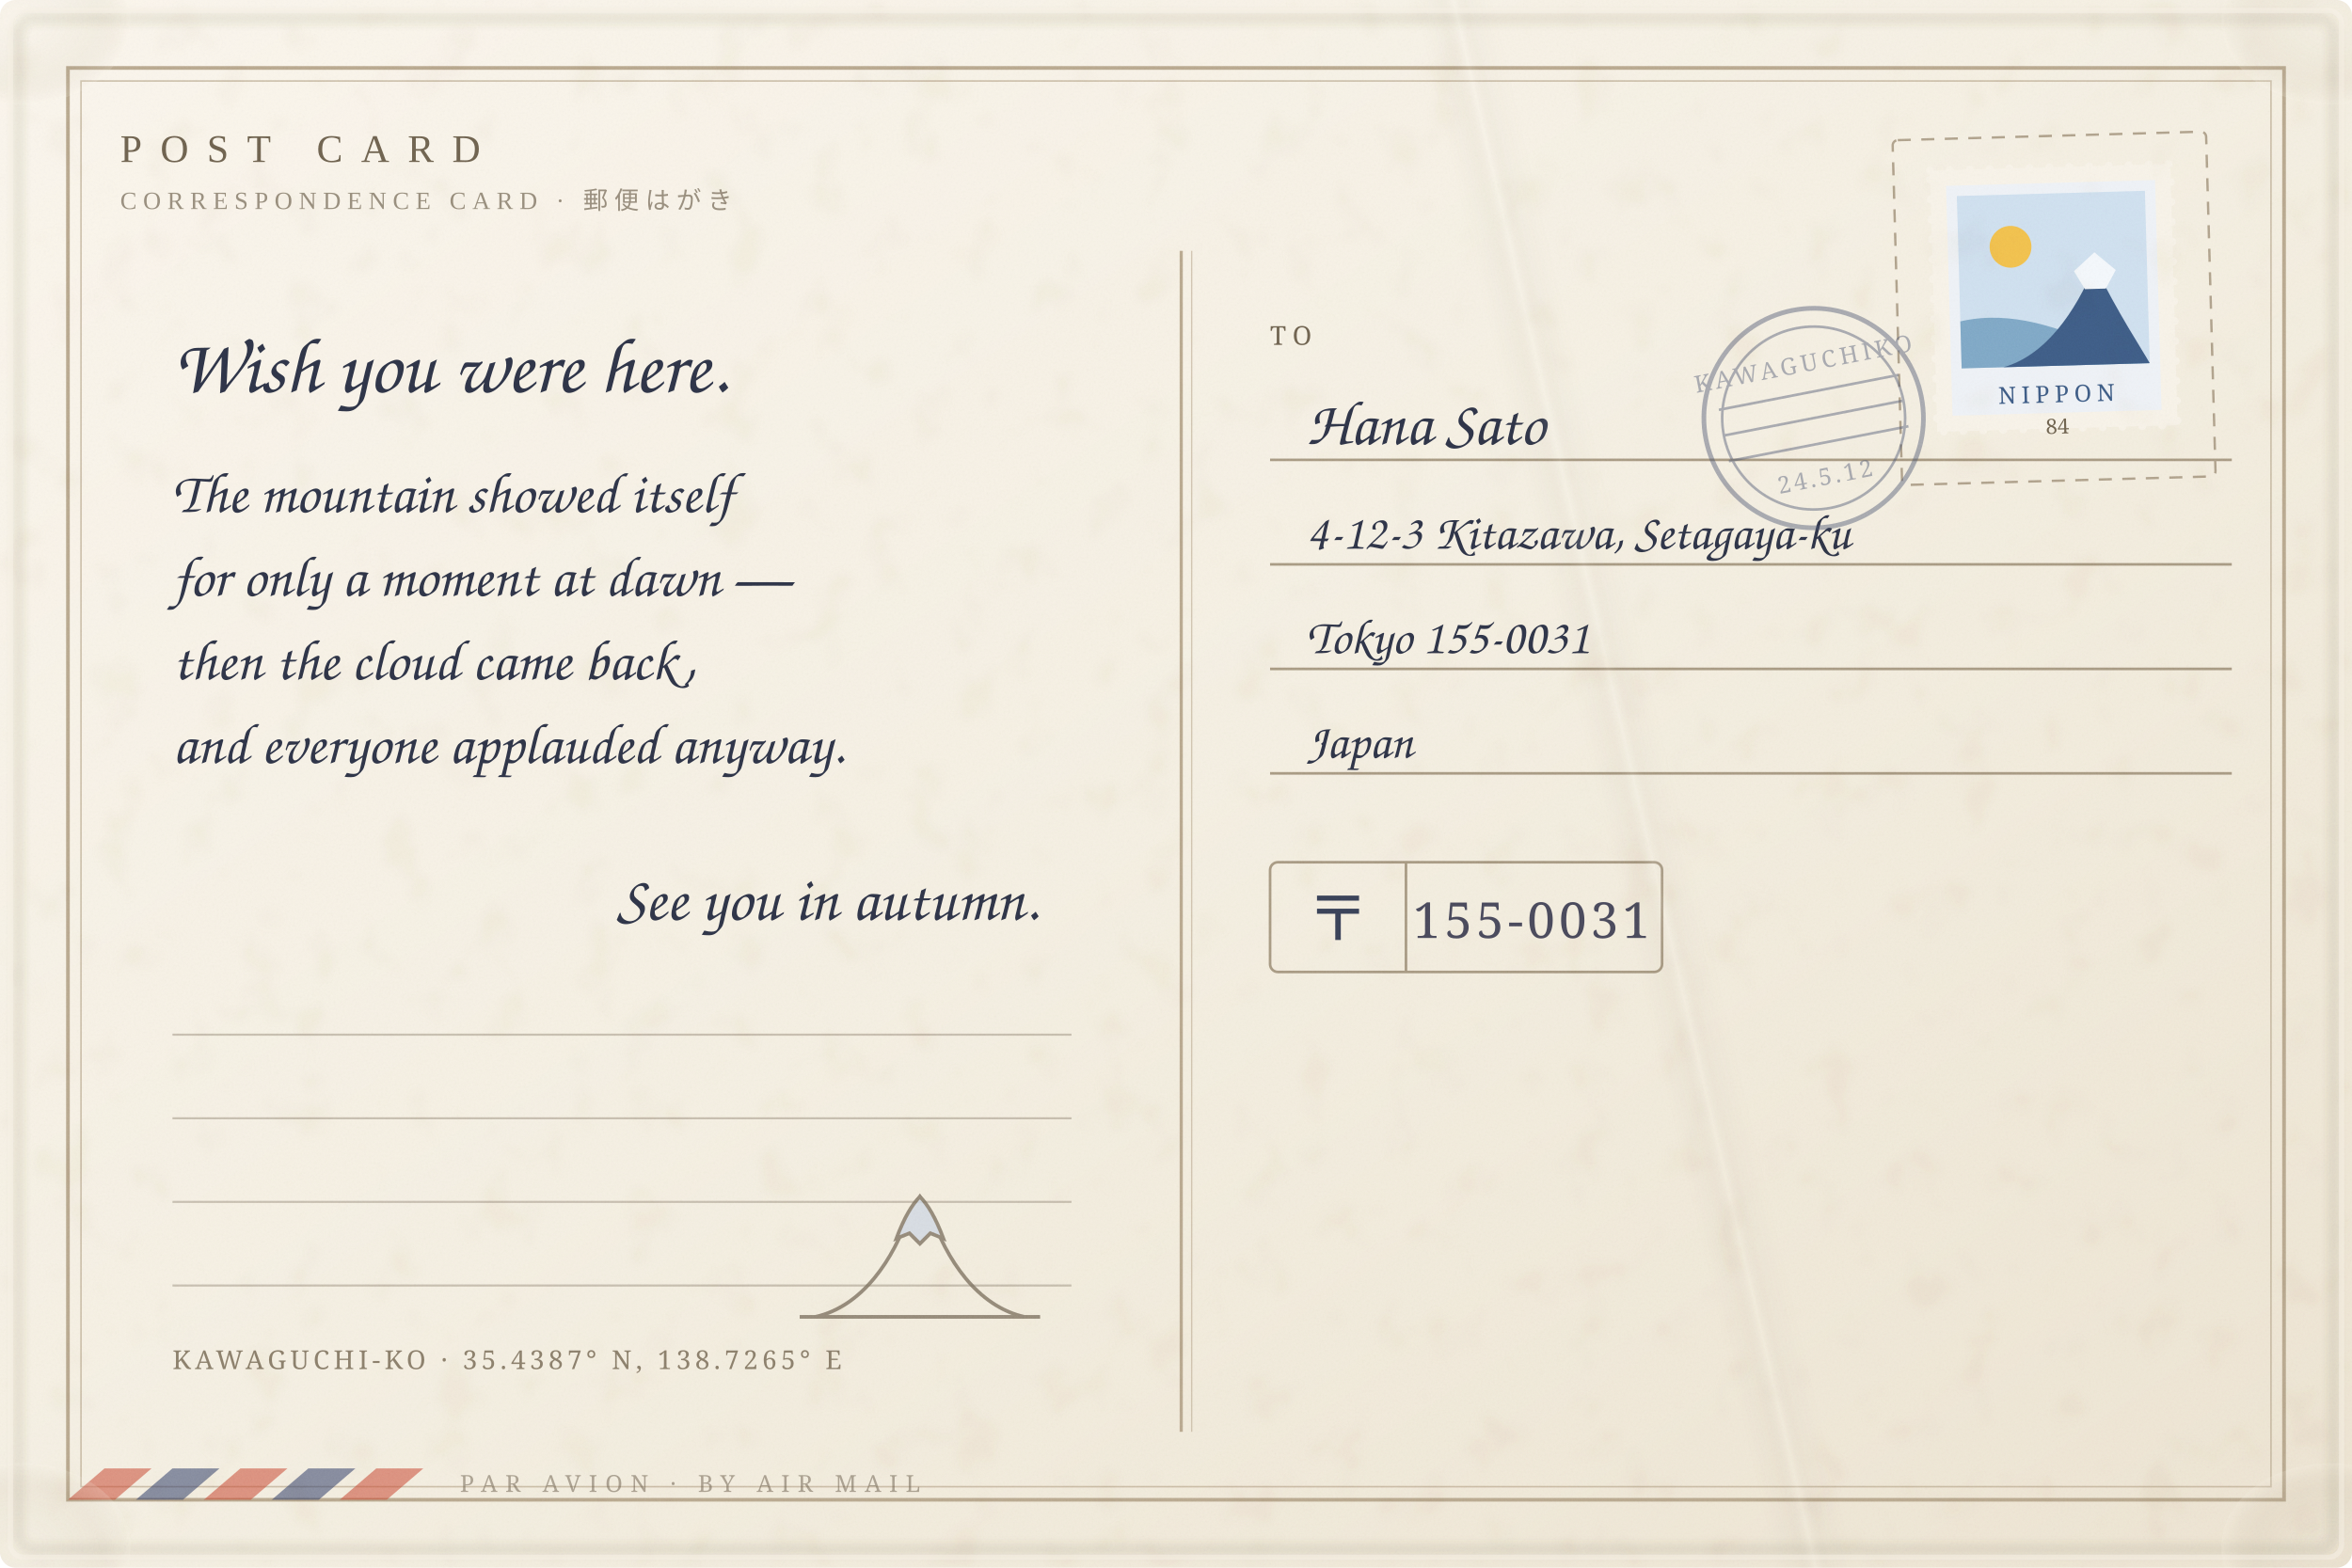
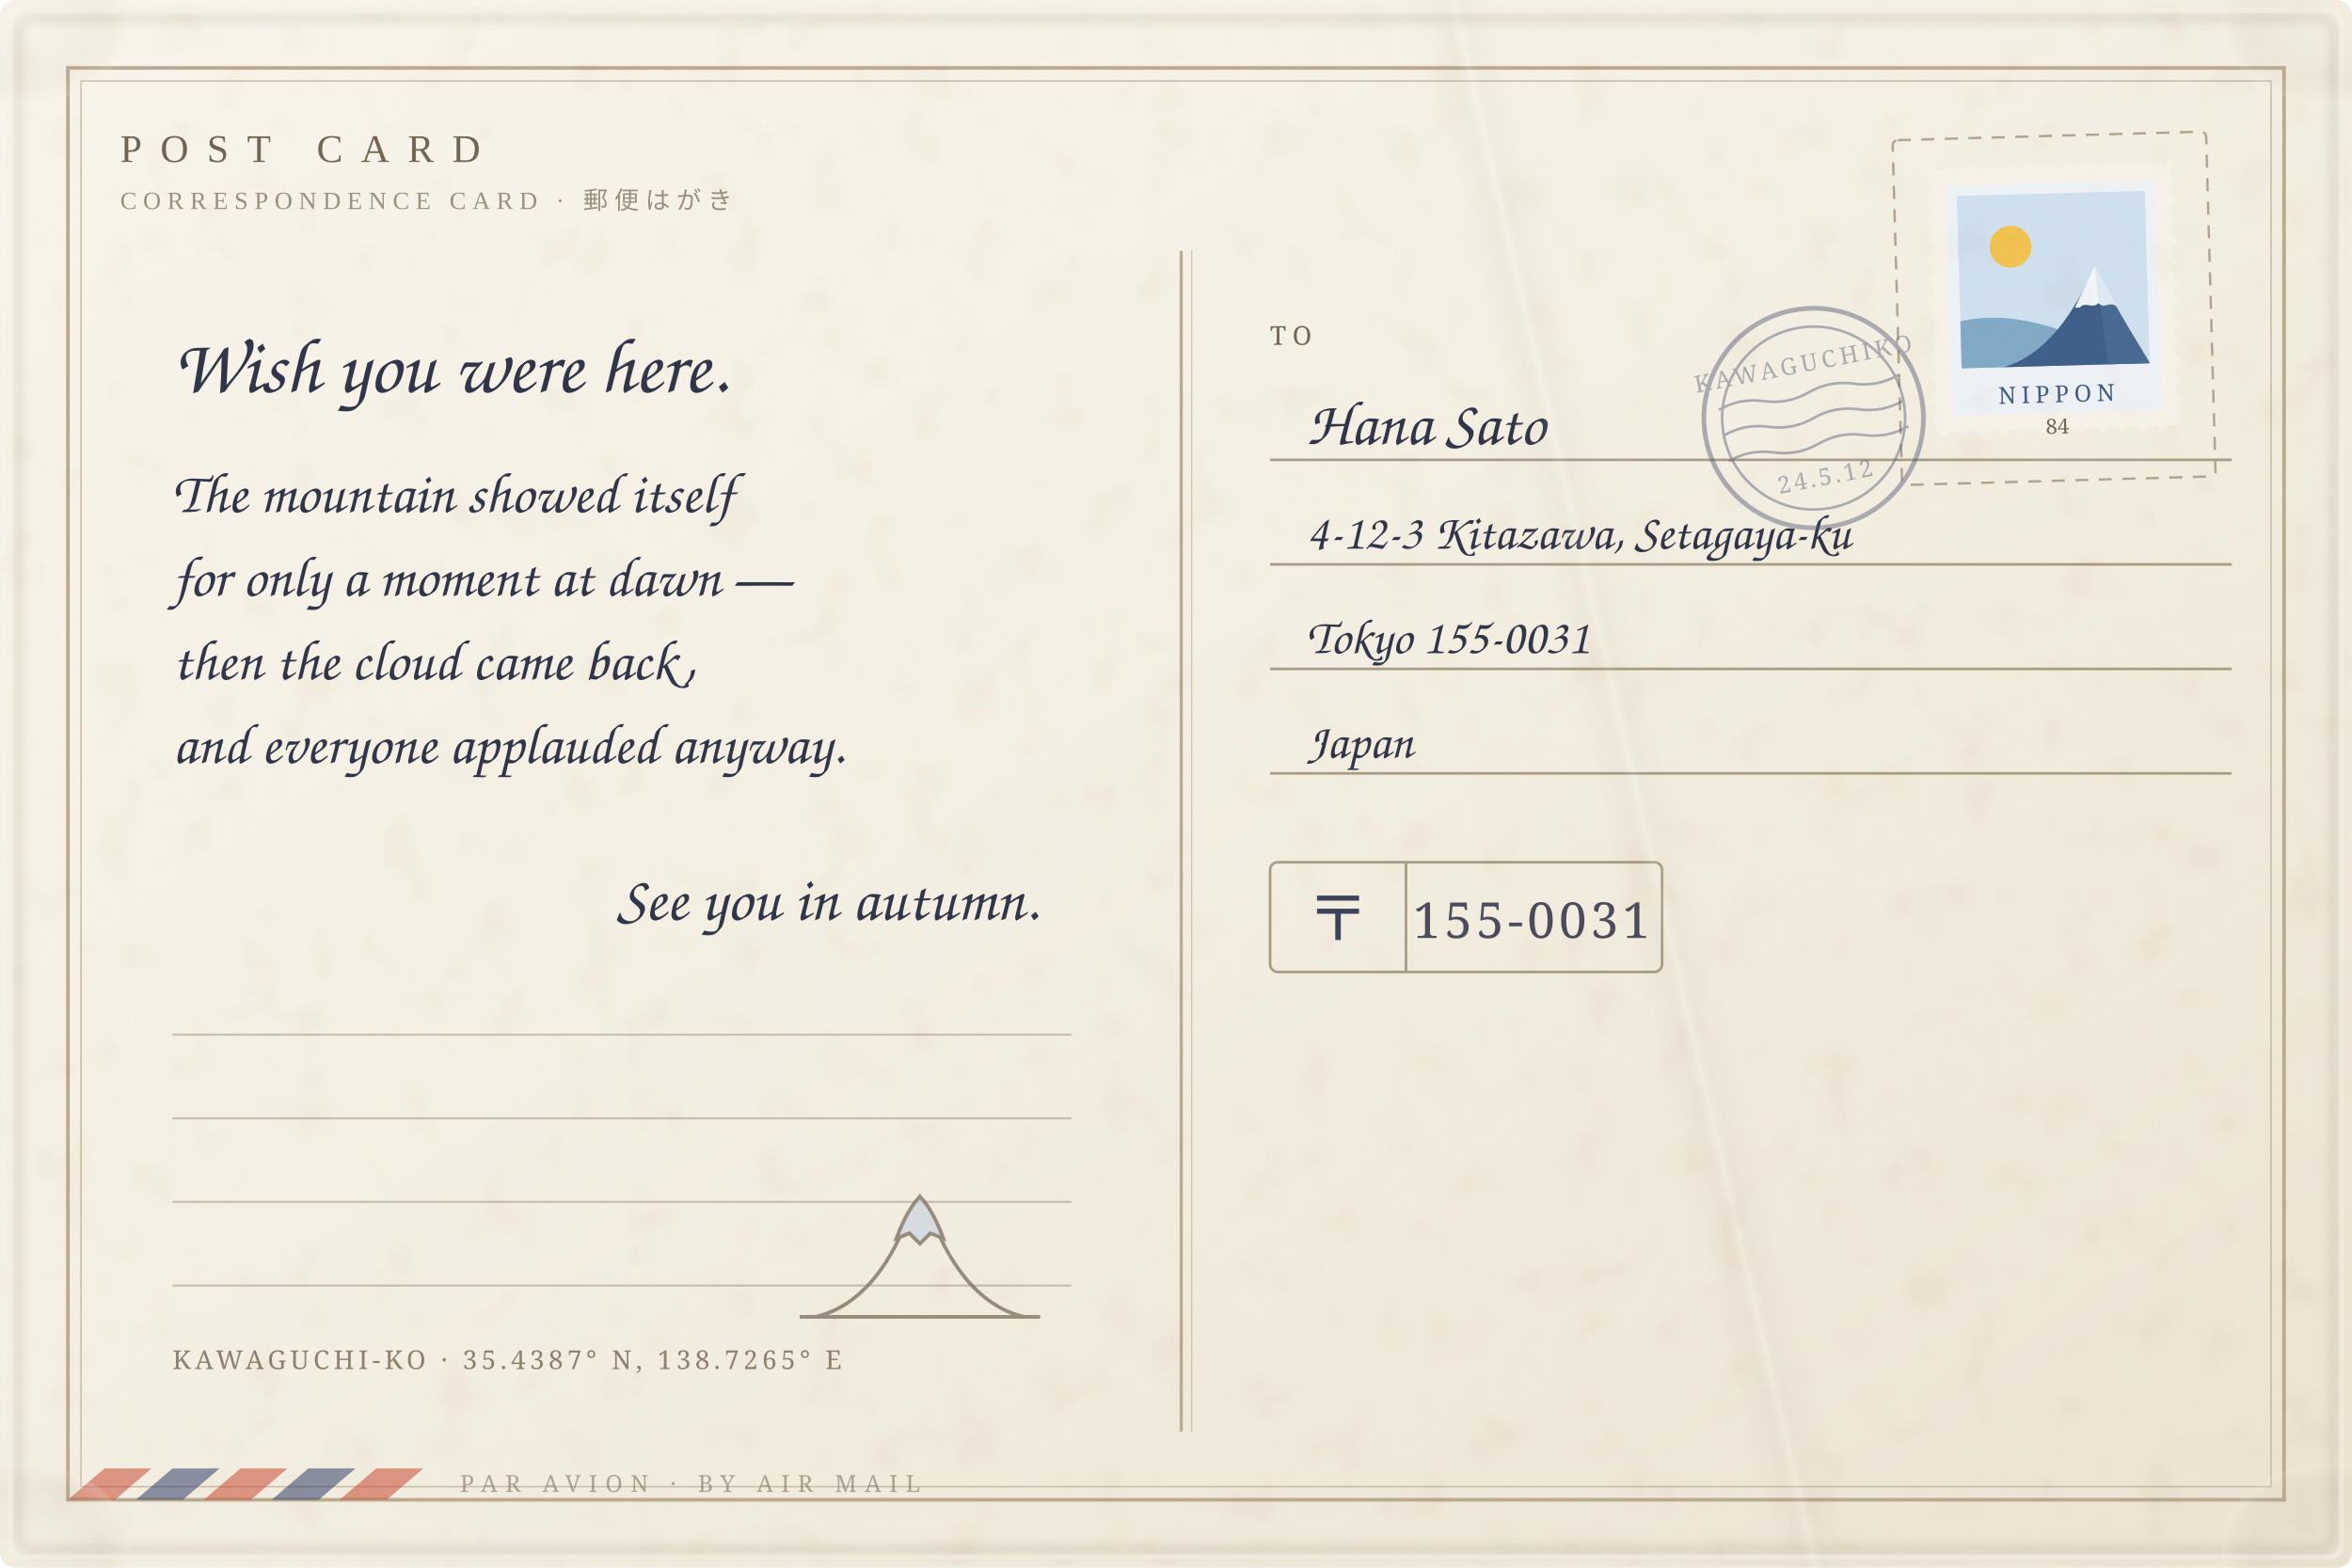
<svg xmlns="http://www.w3.org/2000/svg" viewBox="0 0 900 600" preserveAspectRatio="xMidYMid slice">
  <defs>
    <linearGradient id="backPaper" x1="0" y1="0" x2="1" y2="1">
      <stop offset="0" stop-color="#fbf6ec" />
      <stop offset="0.5" stop-color="#f5efe2" />
      <stop offset="1" stop-color="#ece3d1" />
    </linearGradient>
    <filter id="grain2" x="0" y="0" width="100%" height="100%">
      <feTurbulence type="fractalNoise" baseFrequency="1.1" numOctaves="3" seed="19" result="n" />
      <feColorMatrix in="n" type="saturate" values="0" />
      <feComponentTransfer>
        <feFuncA type="linear" slope="0.45" />
      </feComponentTransfer>
    </filter>
    <clipPath id="clipCard2">
      <rect x="0" y="0" width="900" height="600" rx="6" />
    </clipPath>
    <filter id="foxB" filterUnits="userSpaceOnUse" x="0" y="0" width="900" height="600">
      <feTurbulence type="fractalNoise" baseFrequency="0.055 0.048" numOctaves="4" seed="71" result="n" />
      <feColorMatrix in="n" type="matrix" values="0 0 0 0 0.44                       0 0 0 0 0.31                       0 0 0 0 0.18                       0 0 0 -5.4 2.25" />
      <feGaussianBlur stdDeviation="1.1" />
    </filter>
    <filter id="filmB" filterUnits="userSpaceOnUse" x="0" y="0" width="900" height="600">
      <feTurbulence type="fractalNoise" baseFrequency="1.7" numOctaves="2" seed="83" result="n" />
      <feColorMatrix in="n" type="saturate" values="0" />
      <feComponentTransfer>
        <feFuncA type="linear" slope="0" intercept="1" />
      </feComponentTransfer>
    </filter>
    <filter id="tinyB" filterUnits="userSpaceOnUse" x="-20" y="-20" width="940" height="640">
      <feGaussianBlur stdDeviation="1.4" />
    </filter>
    <linearGradient id="creaseB" x1="0" y1="0" x2="1" y2="0">
      <stop offset="0" stop-color="#6a5c46" stop-opacity="0" />
      <stop offset=".30" stop-color="#6a5c46" stop-opacity=".035" />
      <stop offset=".50" stop-color="#fffdf6" stop-opacity=".12" />
      <stop offset=".70" stop-color="#6a5c46" stop-opacity=".025" />
      <stop offset="1" stop-color="#6a5c46" stop-opacity="0" />
    </linearGradient>
    <radialGradient id="cornerWearB" cx=".5" cy=".5" r=".5">
      <stop offset="0" stop-color="#7d6c50" stop-opacity="0" />
      <stop offset=".62" stop-color="#7d6c50" stop-opacity=".055" />
      <stop offset="1" stop-color="#fdf8ec" stop-opacity=".16" />
    </radialGradient>
  </defs>
  <g clip-path="url(#clipCard2)">
    <rect x="0" y="0" width="900" height="600" fill="url(#backPaper)" />
    <rect x="26" y="26" width="848" height="548" fill="none" stroke="#b9a98f" stroke-width="1.4" />
    <rect x="31" y="31" width="838" height="538" fill="none" stroke="#b9a98f" stroke-width=".6" opacity=".7" />
    <g font-family="Georgia,'Times New Roman',serif" fill="#6f6350">
      <text x="46" y="62" font-size="15" letter-spacing="7">POST CARD</text>
      <text x="46" y="80" font-size="9.5" letter-spacing="2.4" opacity=".7">CORRESPONDENCE CARD · 郵便はがき</text>
    </g>
    <line x1="452" y1="96" x2="452" y2="548" stroke="#b9a98f" stroke-width="1.2" />
    <line x1="456" y1="96" x2="456" y2="548" stroke="#b9a98f" stroke-width=".5" opacity=".6" />
    <g font-family="'Snell Roundhand','Brush Script MT','Segoe Script','Bradley Hand',cursive" fill="#2f3548">
      <text x="66" y="150" font-size="30">Wish you were here.</text>
      <text x="66" y="196" font-size="22">The mountain showed itself</text>
      <text x="66" y="228" font-size="22">for only a moment at dawn —</text>
      <text x="66" y="260" font-size="22">then the cloud came back,</text>
      <text x="66" y="292" font-size="22">and everyone applauded anyway.</text>
      <text x="236" y="352" font-size="24">See you in autumn.</text>
    </g>
    <g stroke="#8d8270" stroke-width=".8" opacity=".45" fill="none">
      <path d="M66 396 H410 M66 428 H410 M66 460 H410 M66 492 H410" />
    </g>
    <g font-family="Georgia,serif" font-size="10" fill="#8b7f6b" letter-spacing="1.6">
      <text x="66" y="524">KAWAGUCHI-KO · 35.4387° N, 138.7265° E</text>
    </g>
    <g transform="translate(352 470)" fill="none" stroke="#7d7260" stroke-width="1.4" opacity=".8">
      <path d="M-40 34 C-22 30 -10 12 -4 -6 L0 -12 L4 -6 C10 12 22 30 40 34" />
      <path d="M-9 4 C-6 -4 -3 -9 0 -12 C3 -9 6 -4 9 4 L4 2 L0 6 L-4 2 Z" fill="#cfd8e2" />
      <path d="M-46 34 H46" />
    </g>
    <g font-family="Georgia,serif" fill="#6f6350">
      <text x="486" y="132" font-size="10" letter-spacing="2.6">TO</text>
    </g>
    <g stroke="#a89a83" stroke-width="1" fill="none">
      <path d="M486 176 H854 M486 216 H854 M486 256 H854 M486 296 H854" />
    </g>
    <g font-family="'Snell Roundhand','Brush Script MT','Segoe Script',cursive" fill="#2f3548">
      <text x="500" y="170" font-size="24">Hana Sato</text>
      <text x="500" y="210" font-size="19">4-12-3 Kitazawa, Setagaya-ku</text>
      <text x="500" y="250" font-size="19">Tokyo 155-0031</text>
      <text x="500" y="290" font-size="19">Japan</text>
    </g>
    <g transform="translate(486 330)">
      <rect x="0" y="0" width="150" height="42" rx="3" fill="none" stroke="#a89a83" stroke-width="1" />
      <line x1="52" y1="0" x2="52" y2="42" stroke="#a89a83" stroke-width="1" />
      <text x="26" y="30" text-anchor="middle" font-size="24" fill="#3a4258" font-family="'Hiragino Mincho ProN','Yu Mincho','Noto Serif JP',serif">〒</text>
      <text x="100" y="29" text-anchor="middle" font-size="19" fill="#4a4a5c" font-family="Georgia,serif" letter-spacing="1.5">155-0031</text>
    </g>
    <g transform="rotate(-1.6 786 118)">
      <rect x="726" y="52" width="120" height="132" rx="2" fill="none" stroke="#b0a28c" stroke-width=".9" stroke-dasharray="5 4" />
      <g transform="translate(740 64)">
        <path d="M0 0 h92 v100 h-92 Z" fill="#f8f3e8" />
        <path d="M0 0 h92 v100 h-92 Z" fill="none" stroke="#f8f3e8" stroke-width="3" stroke-dasharray="0.01 7.6" stroke-linecap="round" />
        <rect x="6" y="6" width="80" height="88" fill="#eef2f7" />
        <rect x="10" y="10" width="72" height="66" fill="#cfe0ef" />
        <path d="M10 76 L10 58 C30 54 48 62 62 68 C72 72 78 75 82 76 Z" fill="#7fa8c6" />
        <path d="M26 76 C42 72 54 56 62 38 C70 56 80 72 82 76 Z" fill="#3f5d86" />
-         <path d="M54 40 L62 33 L70 40 L66 47 L58 47 Z" fill="#f4f8fc" />
+         <path d="M62 38 C70 56 80 72 82 76 L66 76 C65 62 63 48 62 38 Z" fill="#47688f" />
+         <path d="M62 38 L70 54 C67.5 51.4 65.4 55 63 52.4 C60.6 55 58.2 51.4 55.8 54 L54 54 Z" fill="#f4f8fc" />
+         <path d="M62 38 L70 54 C67.5 51.4 65.4 55 63 52.4 C63 46 62 38 Z" fill="#dfe8f2" />
        <circle cx="30" cy="30" r="8" fill="#f2c14e" />
        <text x="46" y="90" text-anchor="middle" font-size="9" fill="#3f5d86" letter-spacing="2" font-family="Georgia,serif">NIPPON</text>
        <text x="46" y="102" text-anchor="middle" font-size="8" fill="#6f6350" font-family="Georgia,serif">84</text>
      </g>
    </g>
    <g transform="translate(694 160) rotate(-11)" fill="none" stroke="#4a5570" opacity=".45">
      <circle r="42" stroke-width="1.8" />
      <circle r="35" stroke-width="1" />
-       <path d="M-35 -10 H35 M-35 0 H35 M-35 10 H35" stroke-width="1" />
+       <path d="M-35 -10 q8.75 -3 17.5 0 t17.5 0 t17.5 0 t17.5 0                      M-35 0 q8.75 -3 17.5 0 t17.5 0 t17.5 0 t17.5 0                      M-35 10 q8.75 -3 17.5 0 t17.5 0 t17.5 0 t17.5 0" stroke-width="1" />
      <text x="0" y="-18" text-anchor="middle" fill="#4a5570" stroke="none" font-size="9" letter-spacing="1.6" font-family="Georgia,serif">KAWAGUCHIKO</text>
      <text x="0" y="26" text-anchor="middle" fill="#4a5570" stroke="none" font-size="9" letter-spacing="1.2" font-family="Georgia,serif">24.5.12</text>
    </g>
    <g opacity=".55">
      <path d="M26 574 l14 -12 h18 l-14 12 z M78 574 l14 -12 h18 l-14 12 z M130 574 l14 -12 h18 l-14 12 z" fill="#c8452f" />
      <path d="M52 574 l14 -12 h18 l-14 12 z M104 574 l14 -12 h18 l-14 12 z" fill="#2b3a67" />
      <text x="176" y="571" font-size="9" letter-spacing="3" fill="#6f6350" font-family="Georgia,serif">PAR AVION · BY AIR MAIL</text>
    </g>
    <rect x="0" y="0" width="900" height="600" filter="url(#foxB)" opacity=".055" style="mix-blend-mode:multiply" />
    <rect x="7" y="7" width="886" height="586" rx="6" fill="none" stroke="#6d5c44" stroke-opacity=".10" stroke-width="5" filter="url(#tinyB)" />
    <g fill="url(#cornerWearB)">
      <ellipse cx="8" cy="8" rx="42" ry="32" />
      <ellipse cx="892" cy="8" rx="42" ry="32" />
      <ellipse cx="8" cy="592" rx="42" ry="32" />
      <ellipse cx="892" cy="592" rx="42" ry="32" />
    </g>
    <g transform="rotate(-13 450 300)">
      <rect x="606" y="-80" width="30" height="760" fill="url(#creaseB)" />
    </g>
    <rect x="0" y="0" width="900" height="600" filter="url(#grain2)" opacity=".12" style="mix-blend-mode:multiply" />
    <rect x="0" y="0" width="900" height="600" filter="url(#filmB)" opacity=".07" style="mix-blend-mode:overlay" />
  </g>
  <rect x="4" y="4" width="892" height="592" rx="5" fill="none" stroke="#f8f3e8" stroke-opacity=".5" stroke-width="2" />
</svg>
